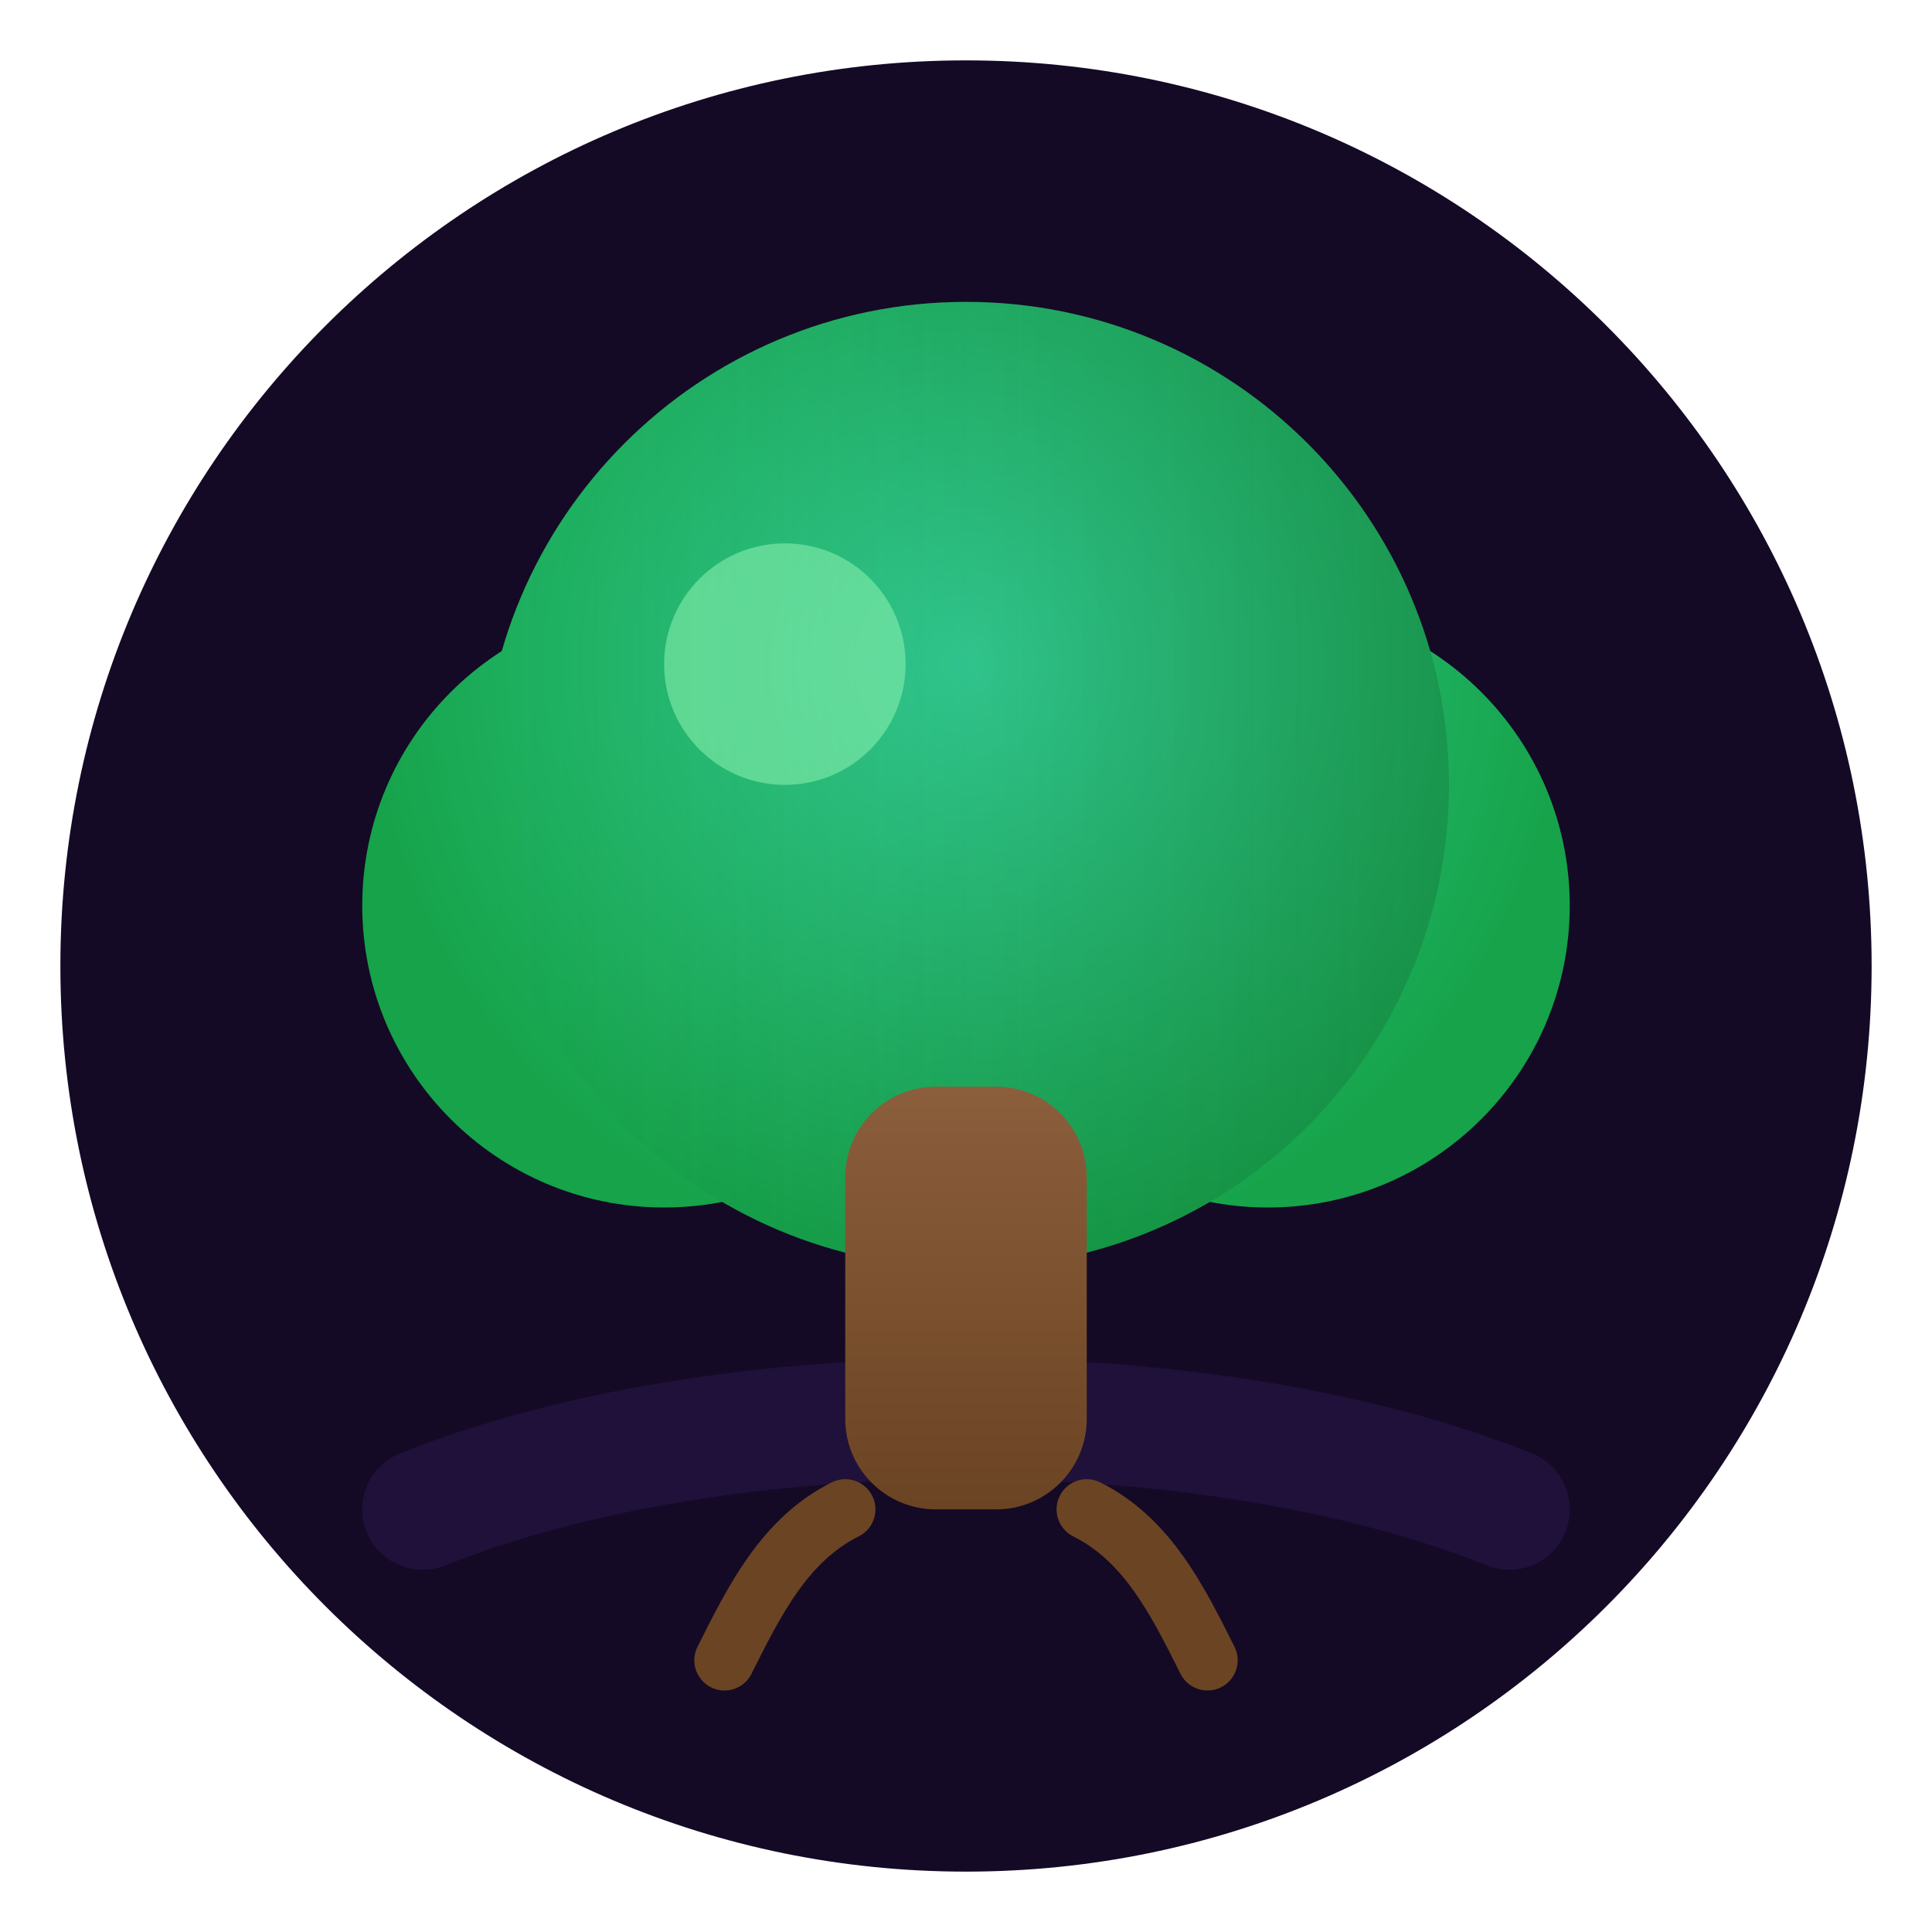
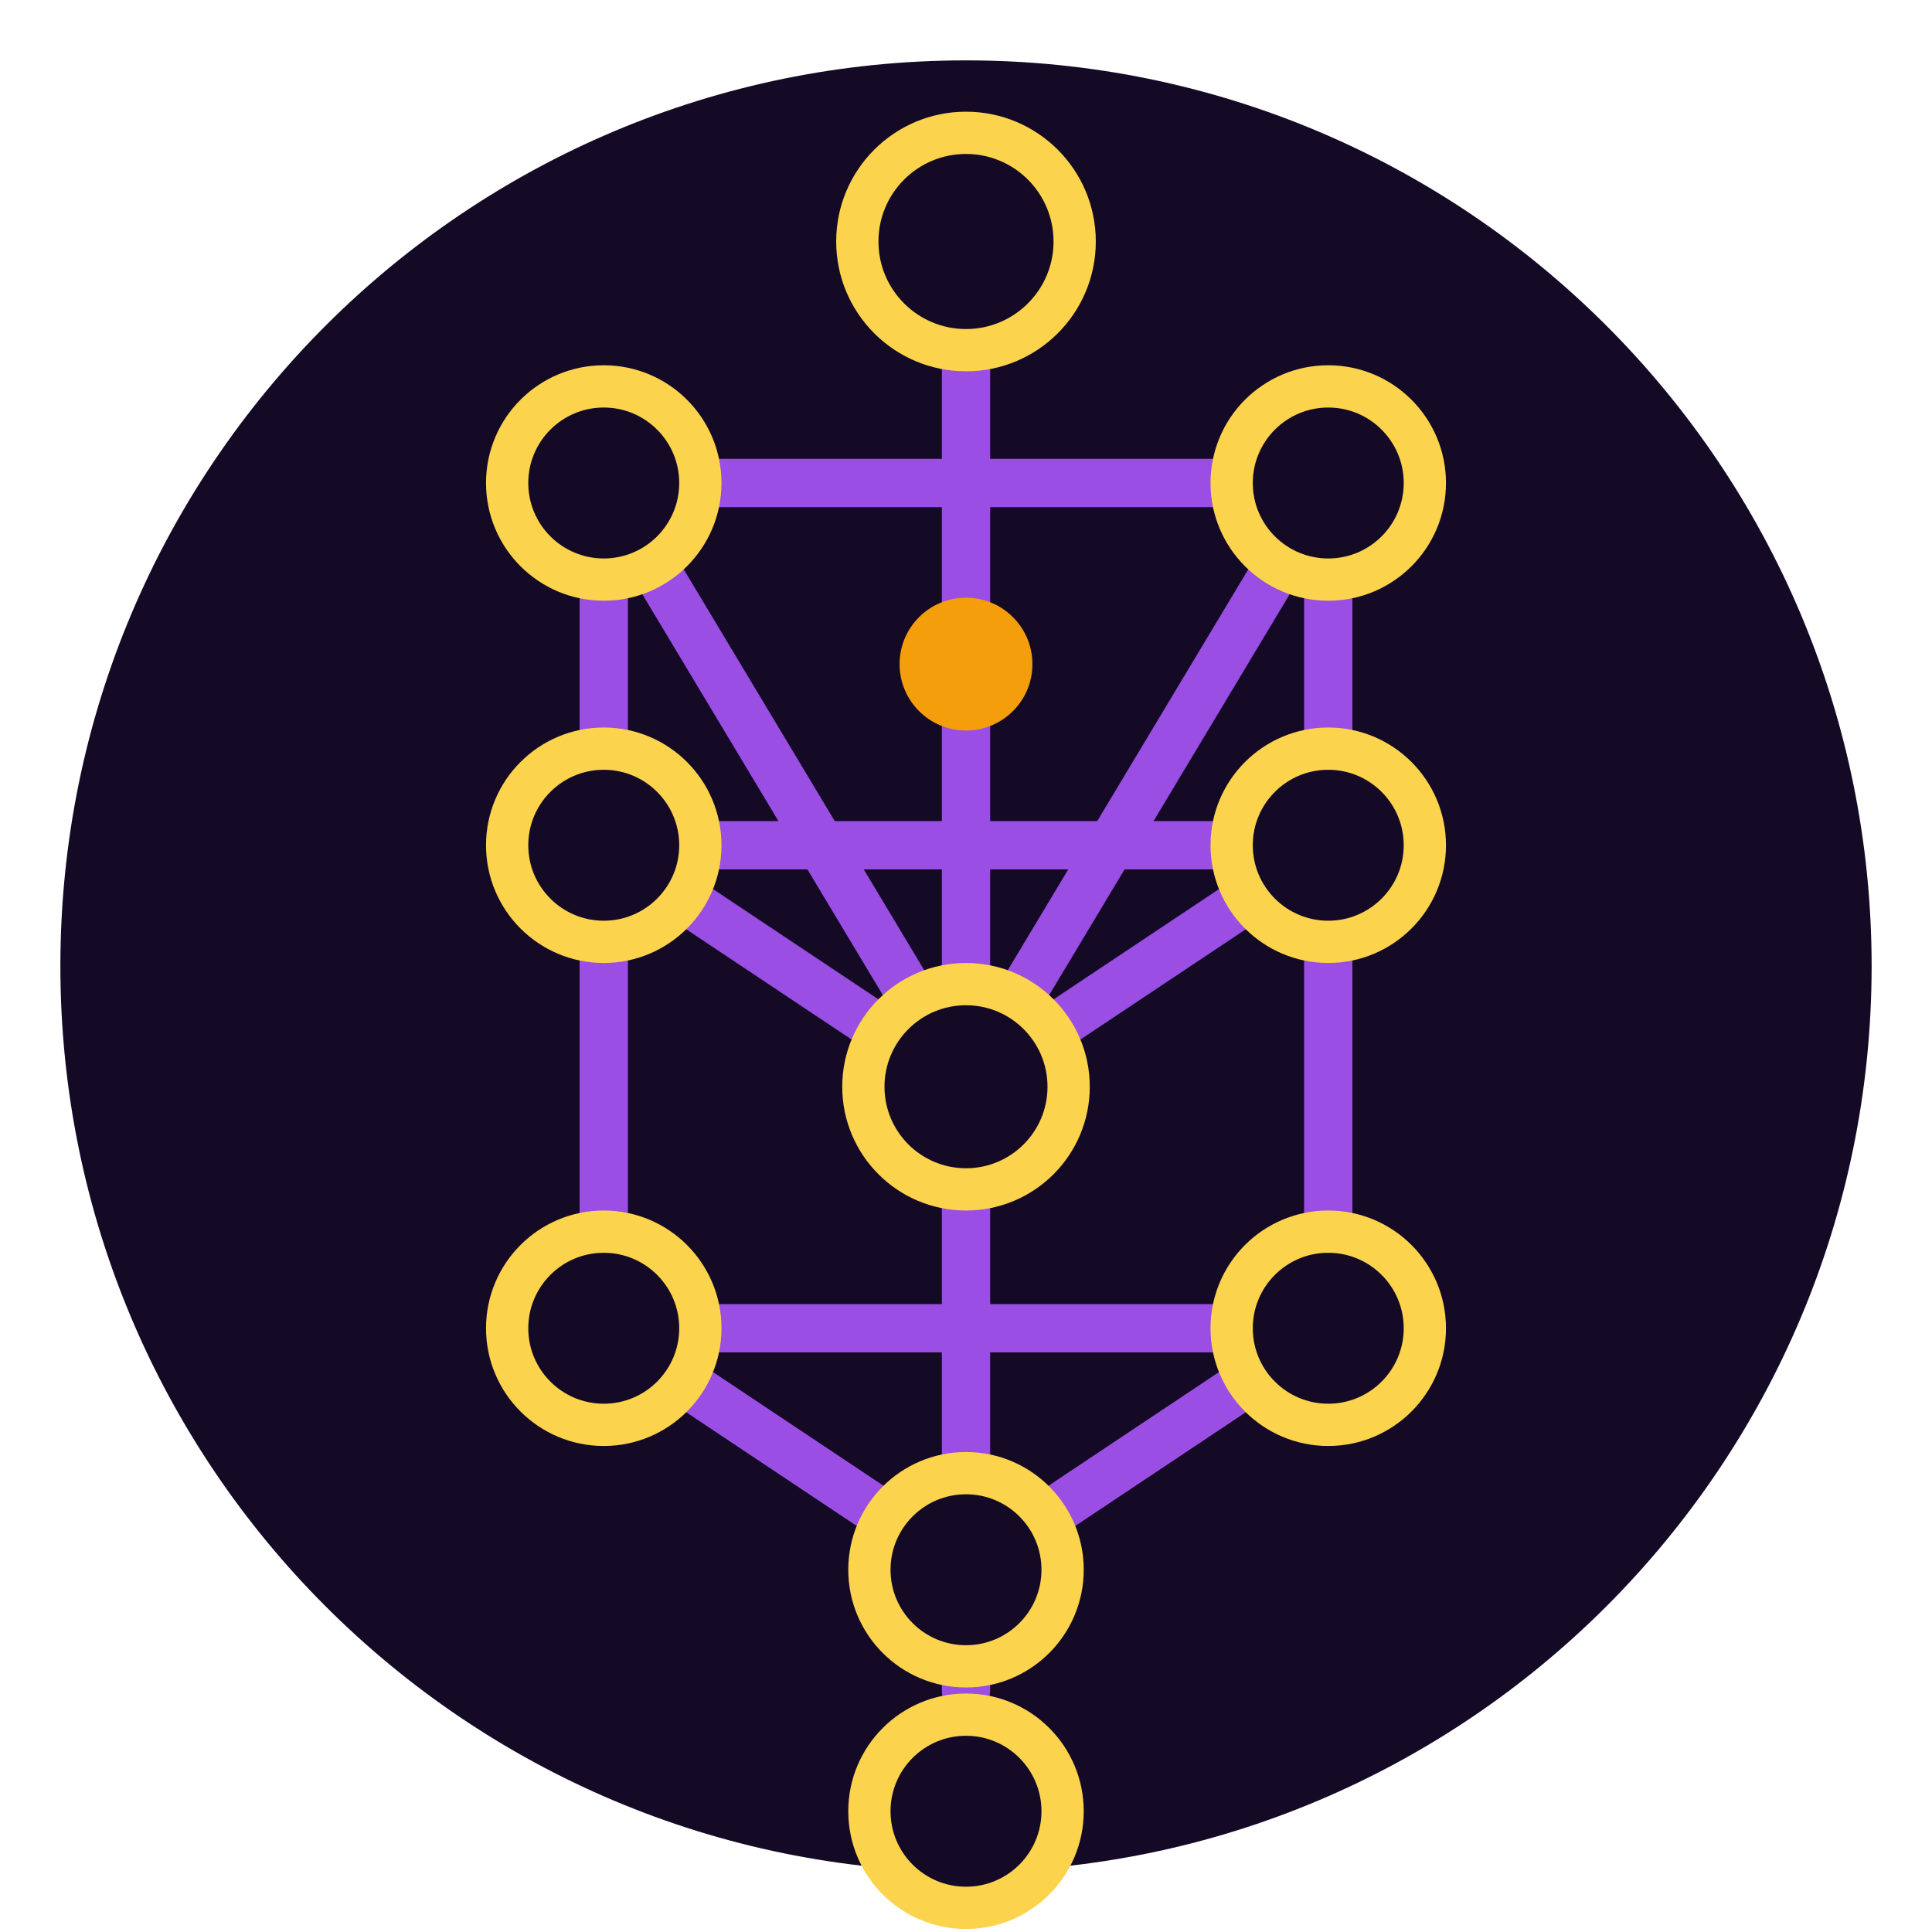
<svg xmlns="http://www.w3.org/2000/svg" viewBox="0 0 64 64" fill="none">
-   <defs>
-     <radialGradient id="canopyLight" cx="32" cy="22" r="20" gradientUnits="userSpaceOnUse">
-       <stop offset="0" stop-color="#34d399" />
-       <stop offset="1" stop-color="#16a34a" />
-     </radialGradient>
-     <linearGradient id="trunk" x1="0" x2="0" y1="0" y2="1">
-       <stop offset="0" stop-color="#8B5E3C" />
-       <stop offset="1" stop-color="#6B4423" />
-     </linearGradient>
-     <linearGradient id="shadow" x1="0" x2="1" y1="0" y2="0">
-       <stop offset="0" stop-color="#14532d" stop-opacity="0.0" />
-       <stop offset="1" stop-color="#14532d" stop-opacity="0.25" />
-     </linearGradient>
-   </defs>
  <circle cx="32" cy="32" r="30" fill="#140a26" />
-   <path d="M14 50 C24 46, 40 46, 50 50" fill="none" stroke="#20113a" stroke-width="4" stroke-linecap="round" />
+   <g stroke="#a855f7" stroke-width="1.6" stroke-linecap="round" stroke-linejoin="round" opacity="0.9">
+     <path d="M32 8 L32 56" />
+     <path d="M20 16 L20 44" />
+     <path d="M44 16 L44 44" />
+     <path d="M20 16 L44 16" />
+     <path d="M20 28 L44 28" />
+     <path d="M20 44 L44 44" />
+     <path d="M20 16 L32 36" />
+     <path d="M44 16 L32 36" />
+     <path d="M20 28 L32 36" />
+     <path d="M44 28 L32 36" />
+     <path d="M20 44 L32 52" />
+     <path d="M44 44 L32 52" />
+   </g>
  <g>
-     <circle cx="32" cy="26" r="16" fill="url(#canopyLight)" />
-     <circle cx="22" cy="30" r="10" fill="url(#canopyLight)" />
-     <circle cx="42" cy="30" r="10" fill="url(#canopyLight)" />
-     <path d="M32 10 a16 16 0 1 0 0 32 a16 16 0 0 0 0-32z" fill="url(#shadow)" />
+     <circle cx="32" cy="8" r="3.6" fill="#140a26" stroke="#FCD34D" stroke-width="1.4" />
+     <circle cx="20" cy="16" r="3.2" fill="#140a26" stroke="#FCD34D" stroke-width="1.4" />
+     <circle cx="44" cy="16" r="3.2" fill="#140a26" stroke="#FCD34D" stroke-width="1.4" />
+     <circle cx="32" cy="22" r="2.2" fill="#F59E0B" />
+     <circle cx="20" cy="28" r="3.2" fill="#140a26" stroke="#FCD34D" stroke-width="1.4" />
+     <circle cx="44" cy="28" r="3.2" fill="#140a26" stroke="#FCD34D" stroke-width="1.4" />
+     <circle cx="32" cy="36" r="3.4" fill="#140a26" stroke="#FCD34D" stroke-width="1.4" />
+     <circle cx="20" cy="44" r="3.2" fill="#140a26" stroke="#FCD34D" stroke-width="1.4" />
+     <circle cx="44" cy="44" r="3.2" fill="#140a26" stroke="#FCD34D" stroke-width="1.4" />
+     <circle cx="32" cy="52" r="3.2" fill="#140a26" stroke="#FCD34D" stroke-width="1.4" />
+     <circle cx="32" cy="60" r="3.2" fill="#140a26" stroke="#FCD34D" stroke-width="1.4" />
  </g>
-   <rect x="28" y="36" width="8" height="14" rx="3" fill="url(#trunk)" />
-   <path d="M28 50 C26 51, 25 53, 24 55" stroke="#6B4423" stroke-width="2" stroke-linecap="round" />
-   <path d="M36 50 C38 51, 39 53, 40 55" stroke="#6B4423" stroke-width="2" stroke-linecap="round" />
-   <circle cx="26" cy="22" r="4" fill="#86efac" fill-opacity="0.6" />
</svg>
